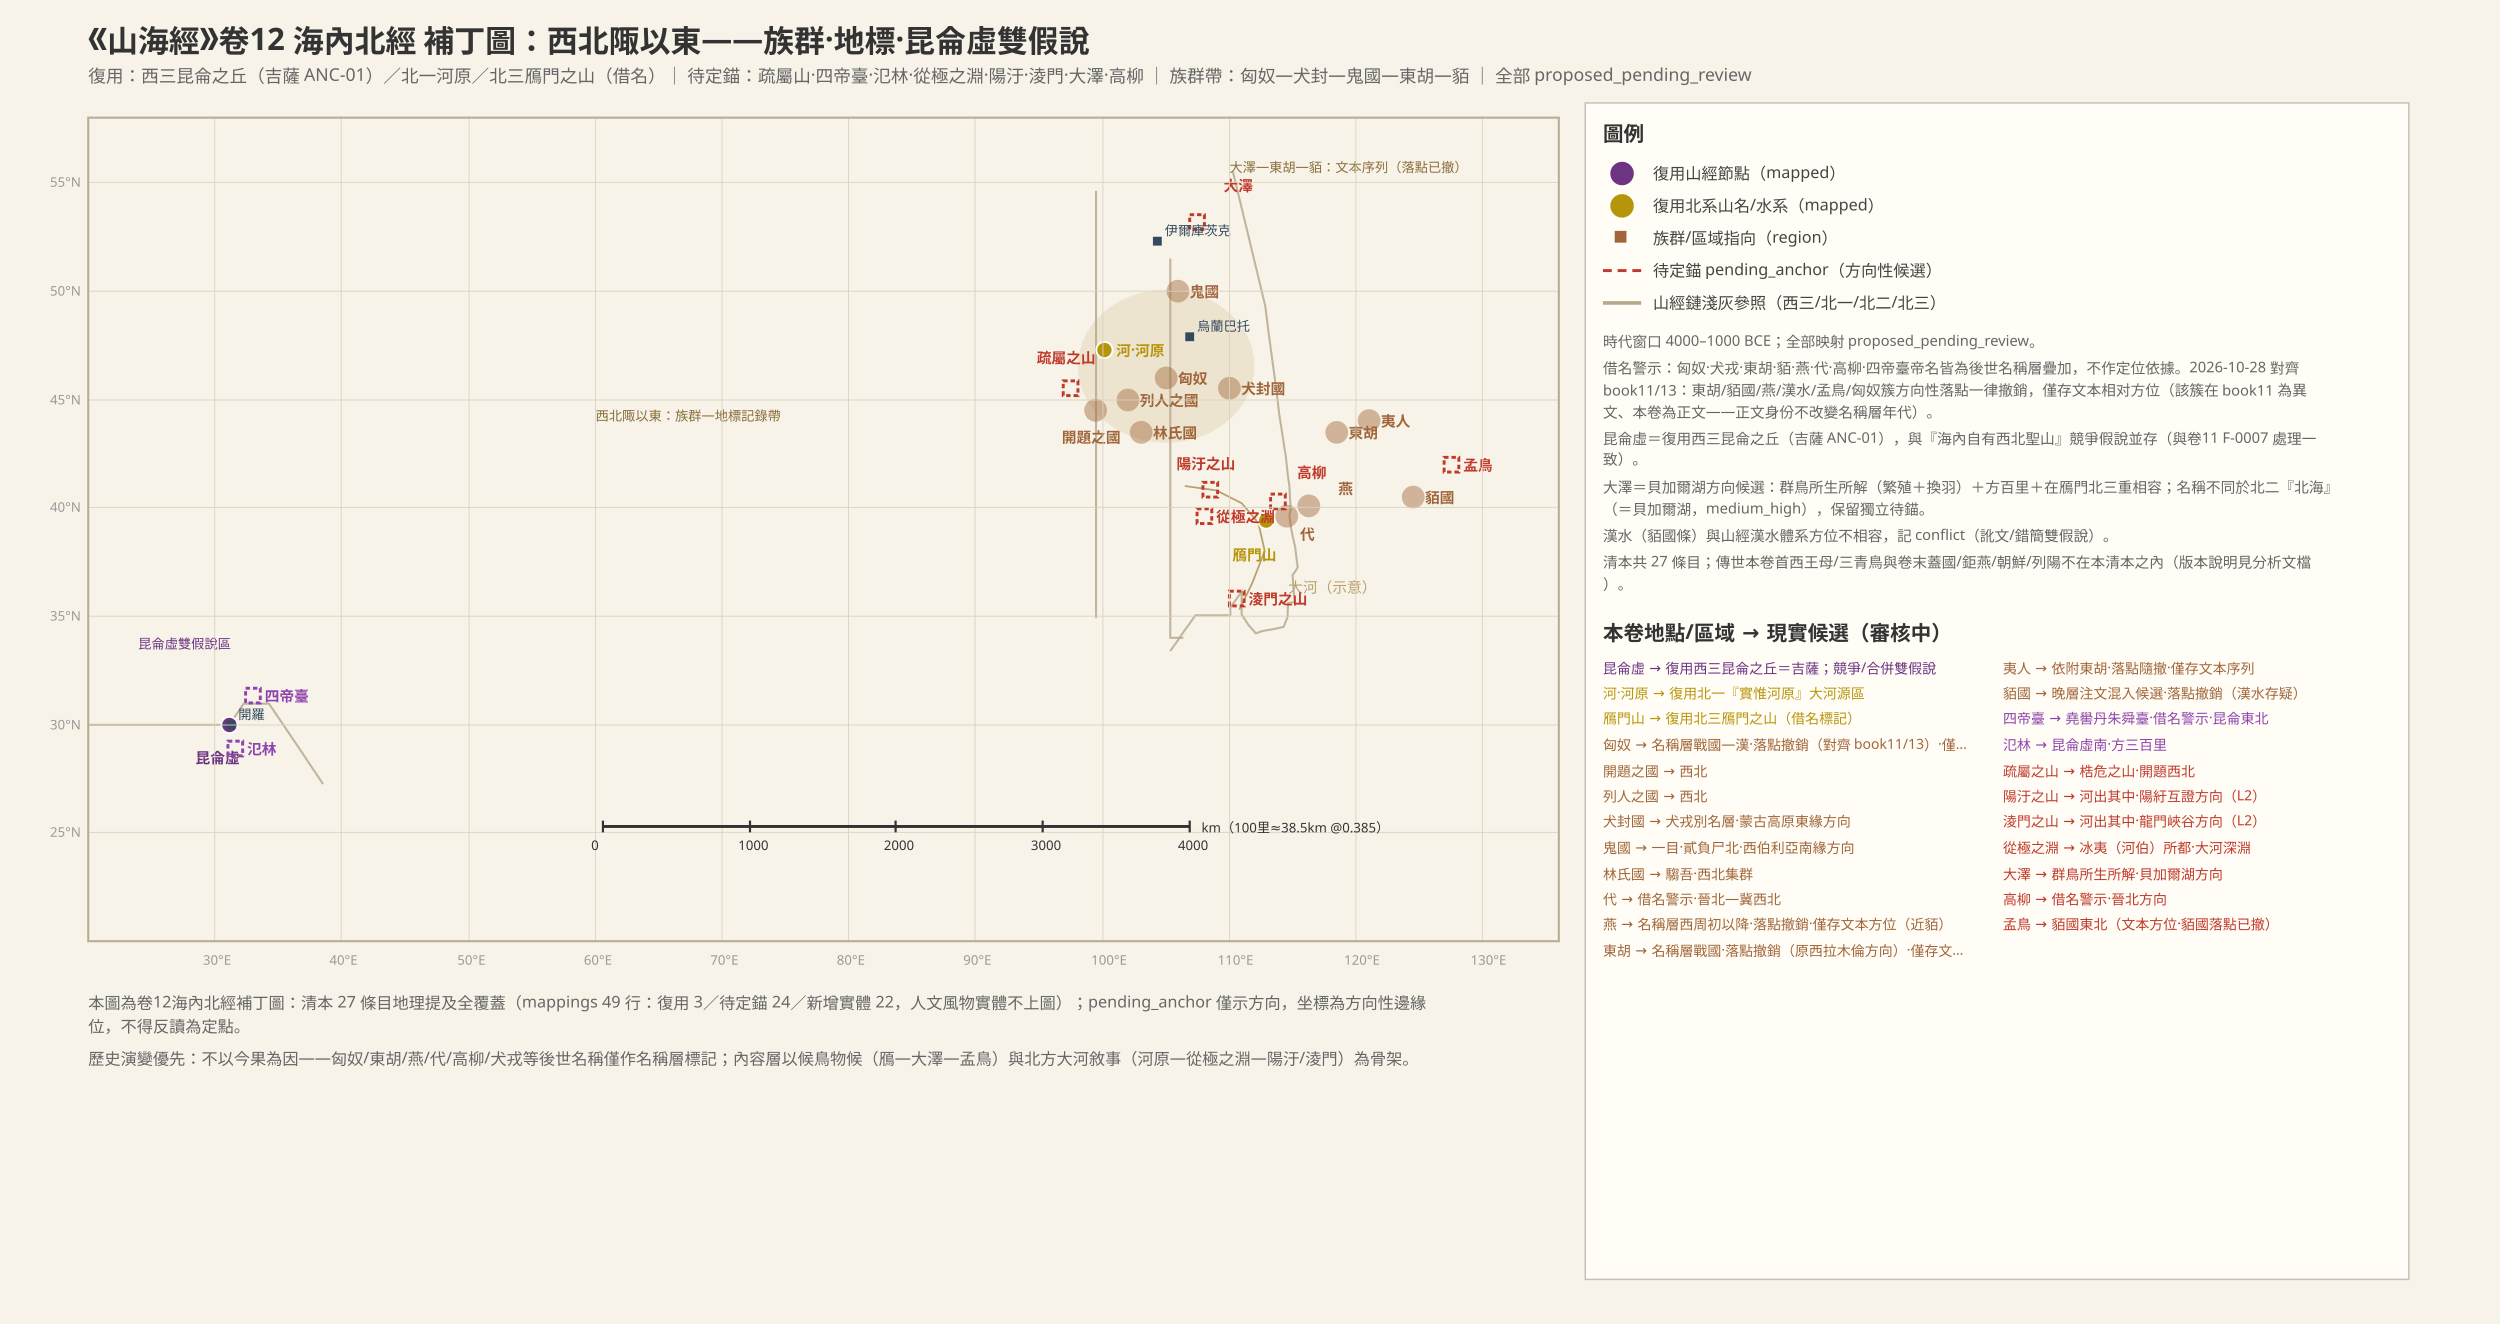
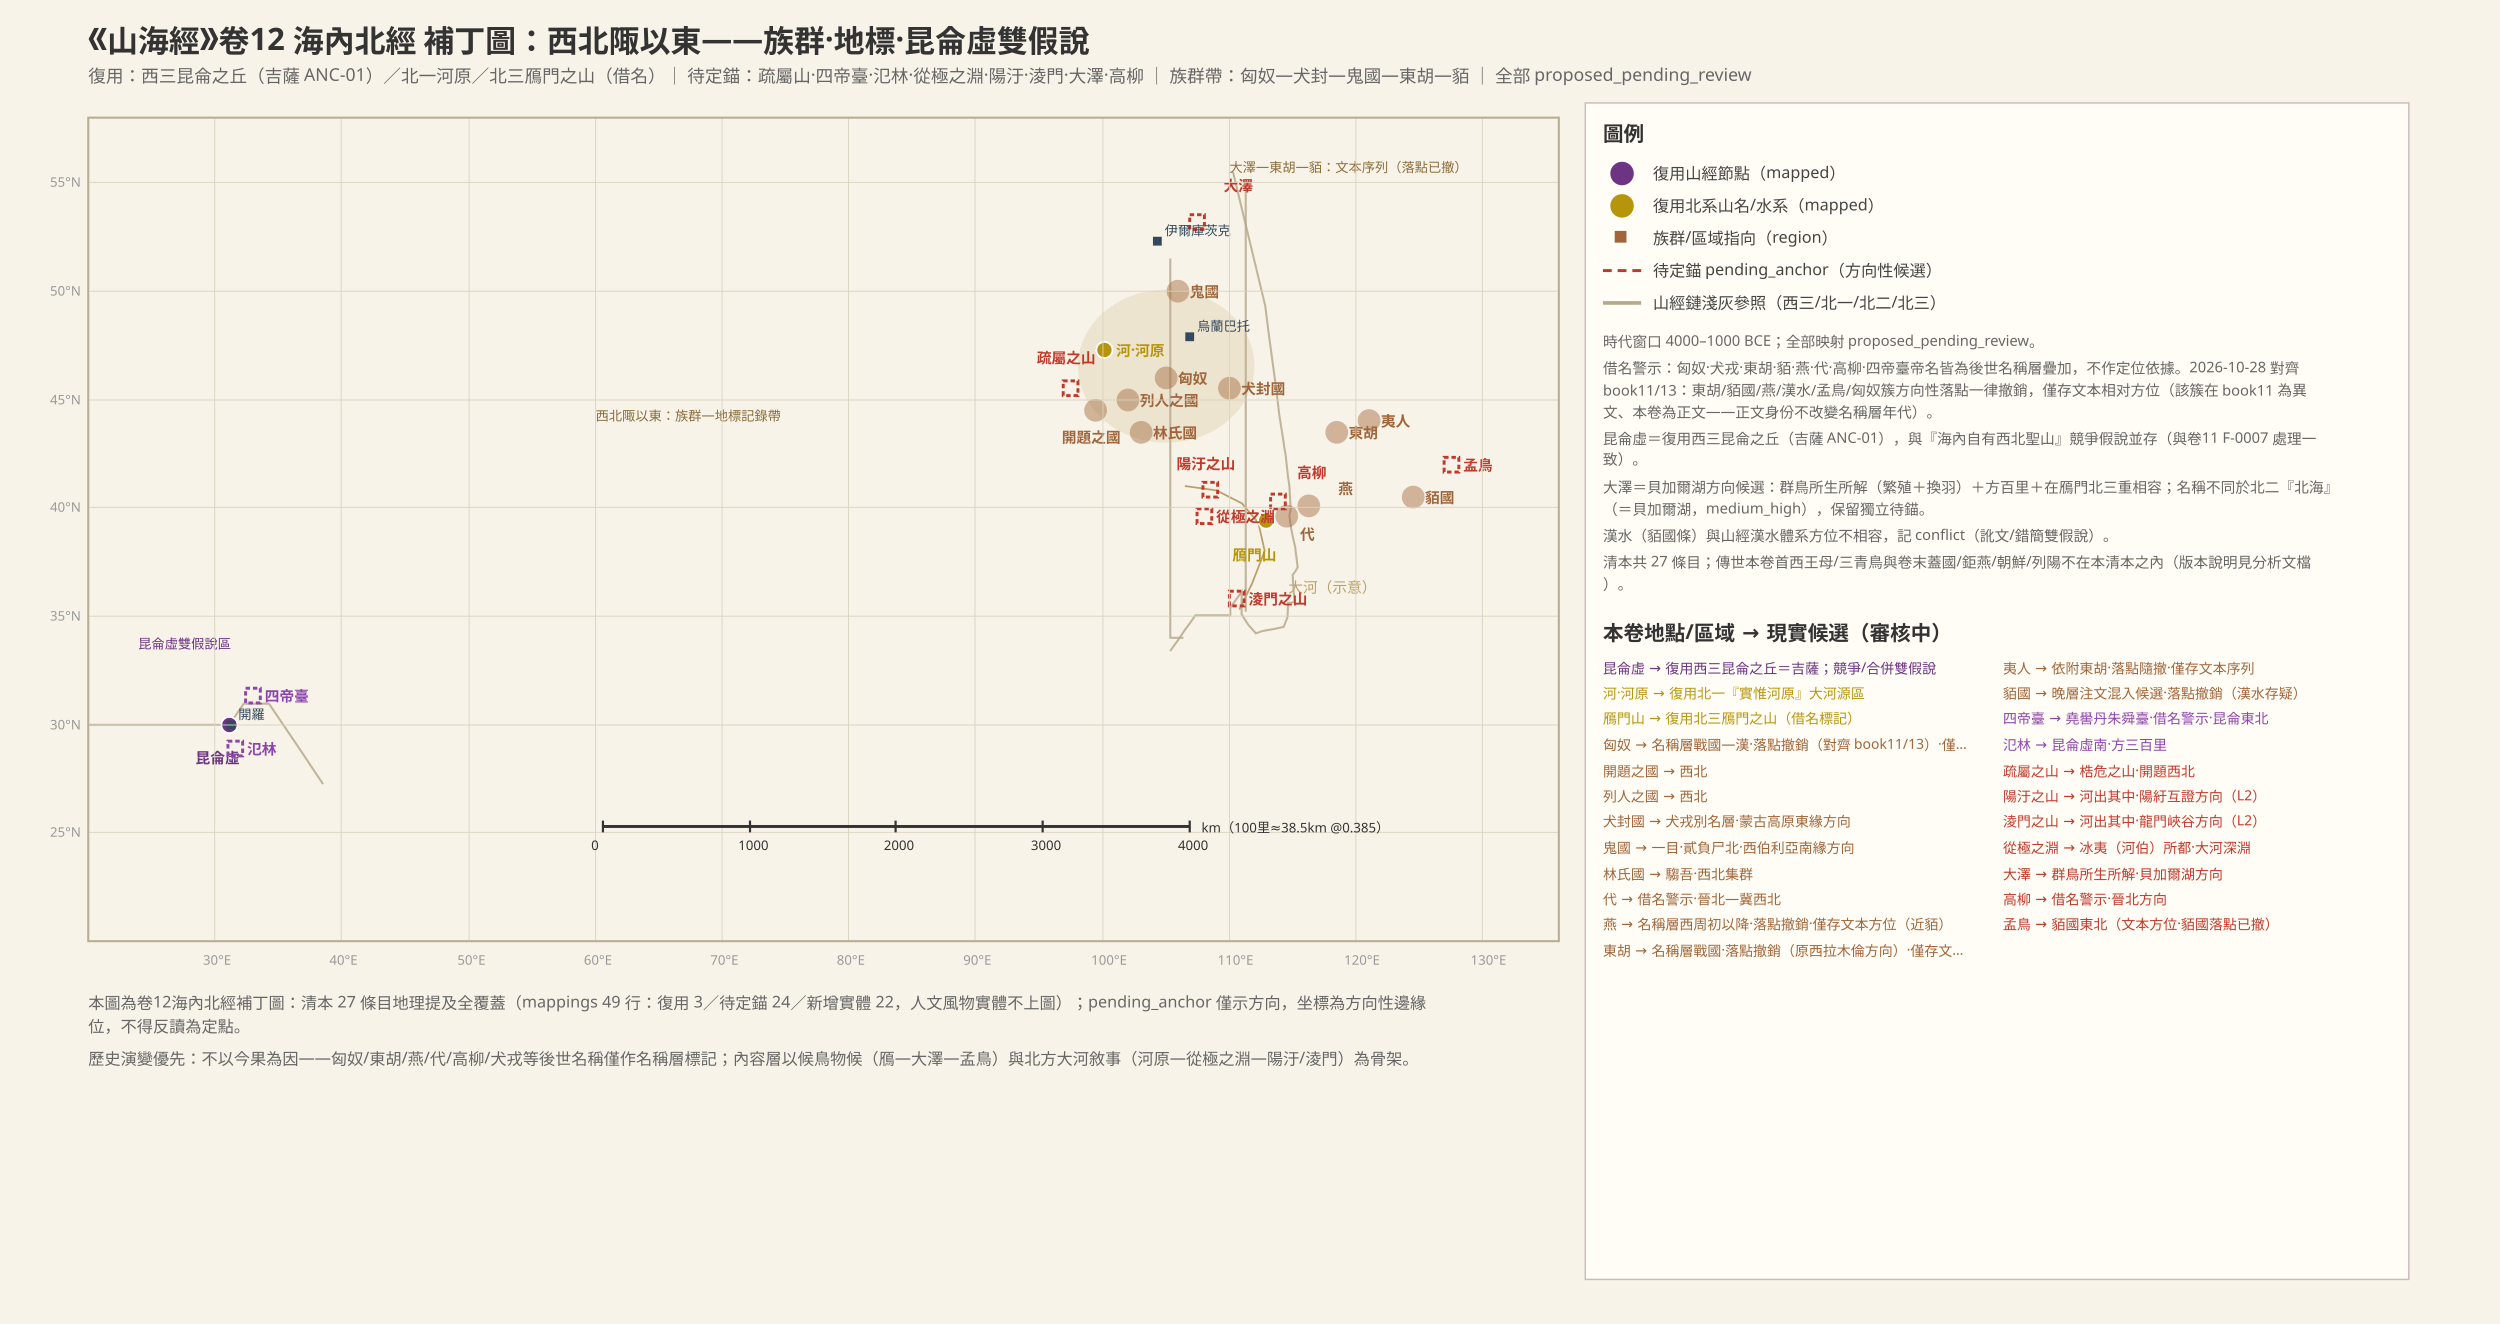
<svg xmlns="http://www.w3.org/2000/svg" width="1700" height="900" font-family="PingFang SC, Hiragino Sans GB, Microsoft YaHei, sans-serif">
  <rect width="1700" height="900" fill="#f7f3e8" />
  <clipPath id="mapclip">
    <rect x="60" y="80" width="1000" height="560" />
  </clipPath>
  <defs>
    <clipPath id="mapclip">
      <rect x="60" y="80" width="1000" height="560" />
    </clipPath>
    <pattern id="sand" width="8" height="8" patternUnits="userSpaceOnUse">
      <rect width="8" height="8" fill="#efe3c0" />
      <circle cx="2" cy="2" r="0.8" fill="#d6b96a" />
      <circle cx="6" cy="6" r="0.8" fill="#d6b96a" />
    </pattern>
  </defs>
  <text x="60" y="34" font-size="21" font-weight="bold" fill="#333">《山海經》卷12 海內北經 補丁圖：西北陬以東——族群·地標·昆侖虛雙假說</text>
  <text x="60" y="56" font-size="12" fill="#666">復用：西三昆侖之丘（吉薩 ANC-01）／北一河原／北三鴈門之山（借名）｜ 待定錨：疏屬山·四帝臺·氾林·從極之淵·陽汙·淩門·大澤·高柳 ｜ 族群帶：匈奴—犬封—鬼國—東胡—貊 ｜ 全部 proposed_pending_review</text>
  <g clip-path="url(#mapclip)">
    <polyline points="805.7,330.5 827.2,333.5 844.5,342.3 855.7,355.6 860.0,374.7 851.4,396.8 842.8,414.5" fill="none" stroke="#b9a06b" stroke-width="1.2" />
    <text x="876" y="403" font-size="10" fill="#b9a06b">大河（示意）</text>
    <ellipse cx="793" cy="249" rx="60" ry="52" fill="#d9c9a3" opacity="0.35" />
    <polyline points="219.7,533.2 212.4,522.3 203.4,508.8 193.2,493.7 182.9,478.5 176.7,478.5 165.7,478.5 155.9,492.9 143.3,492.9 129.5,492.9 122.6,492.9 110.5,492.9 94.1,492.9 83.7,492.9 76.8,492.9 67.2,492.9 56.8,492.9 49.9,492.9 42.4,492.9 35.9,492.9 23.8,492.9 13.8,492.9 10.3,492.9" fill="none" stroke="#b7a98c" stroke-width="1.4" opacity="0.85" />
-     <polyline points="745.3,420.4 745.3,407.6 745.3,392.3 745.3,371.8 745.3,354.0 745.3,334.5 745.3,314.0 745.3,303.7 745.3,289.4 745.3,283.8 745.3,273.6 745.3,264.4 745.3,248.0 745.3,237.8 745.3,226.0 745.3,211.7 745.3,195.2 745.3,185.1 745.3,174.9 745.3,164.6 745.3,155.5 745.3,152.8 745.3,147.8 745.3,138.5 745.3,129.8" fill="none" stroke="#b7a98c" stroke-width="1.4" opacity="0.85" />
+     <polyline points="847.1,416.0 847.1,403.2 847.1,387.9 847.1,367.4 847.1,349.5 847.1,330.1 847.1,309.6 847.1,299.3 847.1,285.0 847.1,279.4 847.1,269.2 847.1,259.9 847.1,243.6 847.1,233.4 847.1,221.6 847.1,207.3 847.1,190.8 847.1,180.7 847.1,170.5 847.1,160.2 847.1,151.0 847.1,148.4 847.1,143.4 847.1,134.1 847.1,125.4" fill="none" stroke="#b7a98c" stroke-width="1.4" opacity="0.85" />
    <polyline points="804.7,433.7 795.8,433.7 795.8,431.2 795.8,420.9 795.8,403.0 795.8,382.5 795.8,363.1 795.8,343.6 795.8,325.7 795.8,307.8 795.8,289.9 795.8,274.5 795.8,256.7 795.8,236.2 795.8,216.8 795.8,175.8" fill="none" stroke="#b7a98c" stroke-width="1.4" opacity="0.85" />
    <polyline points="795.7,442.7 800.9,435.5 805.9,428.1 807.8,425.6 812.9,418.4 823.9,418.4 836.6,418.4 836.6,413.2 844.3,402.4 844.3,417.8 848.8,424.8 854.0,430.7 857.8,429.3 861.7,428.5 866.0,427.8 869.1,427.1 872.9,426.3 875.5,419.7 875.9,410.1 880.3,409.4 879.4,398.3 879.0,390.9 880.7,388.7 882.4,385.8 881.6,379.2 881.1,375.5 880.7,371.8 879.8,368.1 879.0,364.4 878.1,360.0 877.2,354.1 876.8,350.4 877.7,346.0 877.2,338.6 876.8,330.5 875.9,324.6 875.1,317.3 874.2,309.2 873.4,304.7 872.9,301.1 869.9,281.9 867.8,264.2 865.2,245.1 862.6,225.9 860.4,208.2 858.3,199.4 838.4,116.8" fill="none" stroke="#b7a98c" stroke-width="1.4" opacity="0.85" />
    <text x="405" y="286" font-size="9" fill="#8a6d3b">西北陬以東：族群—地標記錄帶</text>
    <text x="836" y="117" font-size="9" fill="#8a6d3b">大澤—東胡—貊：文本序列（落點已撤）</text>
    <text x="94" y="441" font-size="9" fill="#6c3483">昆侖虛雙假說區</text>
    <circle cx="156" cy="493" r="5.5" fill="#6c3483" stroke="#fff" stroke-width="1.2" />
    <text x="133" y="519" font-size="10" font-weight="bold" fill="#6c3483">昆侖虛</text>
    <circle cx="751" cy="238" r="5.5" fill="#b7950b" stroke="#fff" stroke-width="1.2" />
    <text x="759" y="242" font-size="10" font-weight="bold" fill="#b7950b">河·河原</text>
    <circle cx="861" cy="354" r="5.5" fill="#b7950b" stroke="#fff" stroke-width="1.2" />
    <text x="838" y="381" font-size="10" font-weight="bold" fill="#b7950b">鴈門山</text>
    <circle cx="793" cy="257" r="7" fill="#a0653a" opacity="0.45" stroke="#a0653a" stroke-width="1.5" />
    <text x="801" y="261" font-size="10" font-weight="bold" fill="#a0653a">匈奴</text>
    <circle cx="745" cy="279" r="7" fill="#a0653a" opacity="0.45" stroke="#a0653a" stroke-width="1.5" />
    <text x="722" y="301" font-size="10" font-weight="bold" fill="#a0653a">開題之國</text>
    <circle cx="767" cy="272" r="7" fill="#a0653a" opacity="0.45" stroke="#a0653a" stroke-width="1.5" />
    <text x="775" y="276" font-size="10" font-weight="bold" fill="#a0653a">列人之國</text>
    <circle cx="836" cy="264" r="7" fill="#a0653a" opacity="0.45" stroke="#a0653a" stroke-width="1.5" />
    <text x="844" y="268" font-size="10" font-weight="bold" fill="#a0653a">犬封國</text>
    <circle cx="801" cy="198" r="7" fill="#a0653a" opacity="0.45" stroke="#a0653a" stroke-width="1.5" />
    <text x="809" y="202" font-size="10" font-weight="bold" fill="#a0653a">鬼國</text>
    <circle cx="776" cy="294" r="7" fill="#a0653a" opacity="0.45" stroke="#a0653a" stroke-width="1.5" />
    <text x="784" y="298" font-size="10" font-weight="bold" fill="#a0653a">林氏國</text>
    <circle cx="875" cy="351" r="7" fill="#a0653a" opacity="0.45" stroke="#a0653a" stroke-width="1.5" />
    <text x="884" y="367" font-size="10" font-weight="bold" fill="#a0653a">代</text>
    <circle cx="890" cy="344" r="7" fill="#a0653a" opacity="0.45" stroke="#a0653a" stroke-width="1.5" />
    <text x="910" y="336" font-size="10" font-weight="bold" fill="#a0653a">燕</text>
    <circle cx="909" cy="294" r="7" fill="#a0653a" opacity="0.45" stroke="#a0653a" stroke-width="1.5" />
    <text x="917" y="298" font-size="10" font-weight="bold" fill="#a0653a">東胡</text>
    <circle cx="931" cy="286" r="7" fill="#a0653a" opacity="0.45" stroke="#a0653a" stroke-width="1.5" />
    <text x="939" y="290" font-size="10" font-weight="bold" fill="#a0653a">夷人</text>
    <circle cx="961" cy="338" r="7" fill="#a0653a" opacity="0.45" stroke="#a0653a" stroke-width="1.5" />
    <text x="969" y="342" font-size="10" font-weight="bold" fill="#a0653a">貊國</text>
    <rect x="167" y="468" width="10" height="10" fill="none" stroke="#8e44ad" stroke-width="2" stroke-dasharray="3 2" />
    <text x="180" y="477" font-size="10" font-weight="bold" fill="#8e44ad">四帝臺</text>
    <rect x="155" y="504" width="10" height="10" fill="none" stroke="#8e44ad" stroke-width="2" stroke-dasharray="3 2" />
    <text x="168" y="513" font-size="10" font-weight="bold" fill="#8e44ad">氾林</text>
    <rect x="723" y="259" width="10" height="10" fill="none" stroke="#c0392b" stroke-width="2" stroke-dasharray="3 2" />
    <text x="705" y="247" font-size="10" font-weight="bold" fill="#c0392b">疏屬之山</text>
    <rect x="818" y="328" width="10" height="10" fill="none" stroke="#c0392b" stroke-width="2" stroke-dasharray="3 2" />
    <text x="800" y="319" font-size="10" font-weight="bold" fill="#c0392b">陽汙之山</text>
    <rect x="836" y="402" width="10" height="10" fill="none" stroke="#c0392b" stroke-width="2" stroke-dasharray="3 2" />
    <text x="849" y="411" font-size="10" font-weight="bold" fill="#c0392b">淩門之山</text>
    <rect x="814" y="346" width="10" height="10" fill="none" stroke="#c0392b" stroke-width="2" stroke-dasharray="3 2" />
    <text x="827" y="355" font-size="10" font-weight="bold" fill="#c0392b">從極之淵</text>
    <rect x="809" y="146" width="10" height="10" fill="none" stroke="#c0392b" stroke-width="2" stroke-dasharray="3 2" />
    <text x="832" y="130" font-size="10" font-weight="bold" fill="#c0392b">大澤</text>
    <rect x="864" y="336" width="10" height="10" fill="none" stroke="#c0392b" stroke-width="2" stroke-dasharray="3 2" />
    <text x="882" y="325" font-size="10" font-weight="bold" fill="#c0392b">高柳</text>
    <rect x="982" y="311" width="10" height="10" fill="none" stroke="#c0392b" stroke-width="2" stroke-dasharray="3 2" />
    <text x="995" y="320" font-size="10" font-weight="bold" fill="#c0392b">孟鳥</text>
    <rect x="154" y="490" width="6" height="6" fill="#34495e" />
    <text x="162" y="489" font-size="9" fill="#34495e">開羅</text>
    <rect x="806" y="226" width="6" height="6" fill="#34495e" />
    <text x="814" y="225" font-size="9" fill="#34495e">烏蘭巴托</text>
    <rect x="784" y="161" width="6" height="6" fill="#34495e" />
    <text x="792" y="160" font-size="9" fill="#34495e">伊爾庫茨克</text>
  </g>
  <line x1="146" y1="640" x2="146" y2="80" stroke="#d9d2c0" stroke-width="0.6" />
  <text x="138" y="656" font-size="9" fill="#999">30°E</text>
  <line x1="232" y1="640" x2="232" y2="80" stroke="#d9d2c0" stroke-width="0.6" />
  <text x="224" y="656" font-size="9" fill="#999">40°E</text>
  <line x1="319" y1="640" x2="319" y2="80" stroke="#d9d2c0" stroke-width="0.6" />
  <text x="311" y="656" font-size="9" fill="#999">50°E</text>
  <line x1="405" y1="640" x2="405" y2="80" stroke="#d9d2c0" stroke-width="0.6" />
  <text x="397" y="656" font-size="9" fill="#999">60°E</text>
  <line x1="491" y1="640" x2="491" y2="80" stroke="#d9d2c0" stroke-width="0.6" />
  <text x="483" y="656" font-size="9" fill="#999">70°E</text>
  <line x1="577" y1="640" x2="577" y2="80" stroke="#d9d2c0" stroke-width="0.6" />
  <text x="569" y="656" font-size="9" fill="#999">80°E</text>
  <line x1="663" y1="640" x2="663" y2="80" stroke="#d9d2c0" stroke-width="0.6" />
  <text x="655" y="656" font-size="9" fill="#999">90°E</text>
  <line x1="750" y1="640" x2="750" y2="80" stroke="#d9d2c0" stroke-width="0.6" />
  <text x="742" y="656" font-size="9" fill="#999">100°E</text>
  <line x1="836" y1="640" x2="836" y2="80" stroke="#d9d2c0" stroke-width="0.6" />
  <text x="828" y="656" font-size="9" fill="#999">110°E</text>
  <line x1="922" y1="640" x2="922" y2="80" stroke="#d9d2c0" stroke-width="0.6" />
  <text x="914" y="656" font-size="9" fill="#999">120°E</text>
  <line x1="1008" y1="640" x2="1008" y2="80" stroke="#d9d2c0" stroke-width="0.6" />
  <text x="1000" y="656" font-size="9" fill="#999">130°E</text>
  <line x1="60" y1="566" x2="1060" y2="566" stroke="#d9d2c0" stroke-width="0.6" />
  <text x="34" y="569" font-size="9" fill="#999">25°N</text>
  <line x1="60" y1="493" x2="1060" y2="493" stroke="#d9d2c0" stroke-width="0.6" />
  <text x="34" y="496" font-size="9" fill="#999">30°N</text>
  <line x1="60" y1="419" x2="1060" y2="419" stroke="#d9d2c0" stroke-width="0.6" />
  <text x="34" y="422" font-size="9" fill="#999">35°N</text>
  <line x1="60" y1="345" x2="1060" y2="345" stroke="#d9d2c0" stroke-width="0.6" />
  <text x="34" y="348" font-size="9" fill="#999">40°N</text>
  <line x1="60" y1="272" x2="1060" y2="272" stroke="#d9d2c0" stroke-width="0.6" />
  <text x="34" y="275" font-size="9" fill="#999">45°N</text>
  <line x1="60" y1="198" x2="1060" y2="198" stroke="#d9d2c0" stroke-width="0.6" />
  <text x="34" y="201" font-size="9" fill="#999">50°N</text>
  <line x1="60" y1="124" x2="1060" y2="124" stroke="#d9d2c0" stroke-width="0.6" />
  <text x="34" y="127" font-size="9" fill="#999">55°N</text>
  <rect x="60" y="80" width="1000" height="560" fill="none" stroke="#b8ad92" stroke-width="1.4" />
  <line x1="410" y1="562" x2="809" y2="562" stroke="#333" stroke-width="2" />
  <line x1="410" y1="558" x2="410" y2="566" stroke="#333" stroke-width="1.5" />
  <text x="402" y="578" font-size="9" fill="#333">0</text>
  <line x1="510" y1="558" x2="510" y2="566" stroke="#333" stroke-width="1.5" />
  <text x="502" y="578" font-size="9" fill="#333">1000</text>
  <line x1="609" y1="558" x2="609" y2="566" stroke="#333" stroke-width="1.5" />
  <text x="601" y="578" font-size="9" fill="#333">2000</text>
  <line x1="709" y1="558" x2="709" y2="566" stroke="#333" stroke-width="1.5" />
  <text x="701" y="578" font-size="9" fill="#333">3000</text>
  <line x1="809" y1="558" x2="809" y2="566" stroke="#333" stroke-width="1.5" />
  <text x="801" y="578" font-size="9" fill="#333">4000</text>
  <text x="817" y="566" font-size="9" fill="#333">km（100里≈38.5km @0.385）</text>
  <rect x="1078" y="70" width="560" height="800" fill="#fffdf5" stroke="#cbb" />
  <text x="1090" y="96" font-size="14" font-weight="bold" fill="#333">圖例</text>
  <circle cx="1103" cy="118" r="8" fill="#6c3483" />
  <text x="1124" y="122" font-size="11" fill="#444">復用山經節點（mapped）</text>
  <circle cx="1103" cy="140" r="8" fill="#b7950b" />
  <text x="1124" y="144" font-size="11" fill="#444">復用北系山名/水系（mapped）</text>
  <rect x="1098" y="157" width="8" height="8" fill="#a0653a" />
  <text x="1124" y="166" font-size="11" fill="#444">族群/區域指向（region）</text>
  <line x1="1090" y1="184" x2="1116" y2="184" stroke="#c0392b" stroke-width="2" stroke-dasharray="6 4" />
  <text x="1124" y="188" font-size="11" fill="#444">待定錨 pending_anchor（方向性候選）</text>
  <line x1="1090" y1="206" x2="1116" y2="206" stroke="#b7a98c" stroke-width="2.5" />
  <text x="1124" y="210" font-size="11" fill="#444">山經鏈淺灰參照（西三/北一/北二/北三）</text>
  <text x="1090" y="236" font-size="10" fill="#666">時代窗口 4000–1000 BCE；全部映射 proposed_pending_review。</text>
  <text x="1090" y="254" font-size="10" fill="#666">借名警示：匈奴·犬戎·東胡·貊·燕·代·高柳·四帝臺帝名皆為後世名稱層疊加，不作定位依據。2026-10-28 對齊</text>
  <text x="1090" y="269" font-size="10" fill="#666"> book11/13：東胡/貊國/燕/漢水/孟鳥/匈奴簇方向性落點一律撤銷，僅存文本相对方位（該簇在 book11 為異</text>
  <text x="1090" y="284" font-size="10" fill="#666">文、本卷為正文——正文身份不改變名稱層年代）。</text>
  <text x="1090" y="302" font-size="10" fill="#666">昆侖虛＝復用西三昆侖之丘（吉薩 ANC-01），與『海內自有西北聖山』競爭假說並存（與卷11 F-0007 處理一</text>
  <text x="1090" y="316" font-size="10" fill="#666">致）。</text>
  <text x="1090" y="335" font-size="10" fill="#666">大澤＝貝加爾湖方向候選：群鳥所生所解（繁殖＋換羽）＋方百里＋在鴈門北三重相容；名稱不同於北二『北海』</text>
  <text x="1090" y="350" font-size="10" fill="#666">（＝貝加爾湖，medium_high），保留獨立待錨。</text>
  <text x="1090" y="368" font-size="10" fill="#666">漢水（貊國條）與山經漢水體系方位不相容，記 conflict（訛文/錯簡雙假說）。</text>
  <text x="1090" y="386" font-size="10" fill="#666">清本共 27 條目；傳世本卷首西王母/三青鳥與卷末蓋國/鉅燕/朝鮮/列陽不在本清本之內（版本說明見分析文檔</text>
  <text x="1090" y="401" font-size="10" fill="#666">）。</text>
  <text x="1090" y="435.5" font-size="14" font-weight="bold" fill="#333">本卷地點/區域 → 現實候選（審核中）</text>
  <text x="1090" y="458" font-size="9.5" fill="#6c3483">昆侖虛 → 復用西三昆侖之丘＝吉薩；競爭/合併雙假說</text>
  <text x="1090" y="475" font-size="9.5" fill="#b7950b">河·河原 → 復用北一『實惟河原』大河源區</text>
  <text x="1090" y="492" font-size="9.5" fill="#b7950b">鴈門山 → 復用北三鴈門之山（借名標記）</text>
  <text x="1090" y="510" font-size="9.5" fill="#a0653a">匈奴 → 名稱層戰國—漢·落點撤銷（對齊 book11/13）·僅…</text>
  <text x="1090" y="528" font-size="9.5" fill="#a0653a">開題之國 → 西北</text>
  <text x="1090" y="545" font-size="9.5" fill="#a0653a">列人之國 → 西北</text>
  <text x="1090" y="562" font-size="9.5" fill="#a0653a">犬封國 → 犬戎別名層·蒙古高原東緣方向</text>
  <text x="1090" y="580" font-size="9.5" fill="#a0653a">鬼國 → 一目·貳負尸北·西伯利亞南緣方向</text>
  <text x="1090" y="598" font-size="9.5" fill="#a0653a">林氏國 → 騶吾·西北集群</text>
  <text x="1090" y="615" font-size="9.5" fill="#a0653a">代 → 借名警示·晉北—冀西北</text>
  <text x="1090" y="632" font-size="9.5" fill="#a0653a">燕 → 名稱層西周初以降·落點撤銷·僅存文本方位（近貊）</text>
  <text x="1090" y="650" font-size="9.5" fill="#a0653a">東胡 → 名稱層戰國·落點撤銷（原西拉木倫方向）·僅存文…</text>
  <text x="1362" y="458" font-size="9.5" fill="#a0653a">夷人 → 依附東胡·落點隨撤·僅存文本序列</text>
  <text x="1362" y="475" font-size="9.5" fill="#a0653a">貊國 → 晚層注文混入候選·落點撤銷（漢水存疑）</text>
  <text x="1362" y="492" font-size="9.5" fill="#8e44ad">四帝臺 → 堯嚳丹朱舜臺·借名警示·昆侖東北</text>
  <text x="1362" y="510" font-size="9.5" fill="#8e44ad">氾林 → 昆侖虛南·方三百里</text>
  <text x="1362" y="528" font-size="9.5" fill="#c0392b">疏屬之山 → 梏危之山·開題西北</text>
  <text x="1362" y="545" font-size="9.5" fill="#c0392b">陽汙之山 → 河出其中·陽紆互證方向（L2）</text>
  <text x="1362" y="562" font-size="9.5" fill="#c0392b">淩門之山 → 河出其中·龍門峽谷方向（L2）</text>
  <text x="1362" y="580" font-size="9.5" fill="#c0392b">從極之淵 → 冰夷（河伯）所都·大河深淵</text>
  <text x="1362" y="598" font-size="9.5" fill="#c0392b">大澤 → 群鳥所生所解·貝加爾湖方向</text>
  <text x="1362" y="615" font-size="9.5" fill="#c0392b">高柳 → 借名警示·晉北方向</text>
  <text x="1362" y="632" font-size="9.5" fill="#c0392b">孟鳥 → 貊國東北（文本方位·貊國落點已撤）</text>
  <text x="60" y="686" font-size="11" fill="#666">本圖為卷12海內北經補丁圖：清本 27 條目地理提及全覆蓋（mappings 49 行：復用 3／待定錨 24／新增實體 22，人文風物實體不上圖）；pending_anchor 僅示方向，坐標為方向性邊緣</text>
  <text x="60" y="702" font-size="11" fill="#666">位，不得反讀為定點。</text>
  <text x="60" y="724" font-size="11" fill="#666">歷史演變優先：不以今果為因——匈奴/東胡/燕/代/高柳/犬戎等後世名稱僅作名稱層標記；內容層以候鳥物候（鴈—大澤—孟鳥）與北方大河敘事（河原—從極之淵—陽汙/淩門）為骨架。</text>
</svg>
